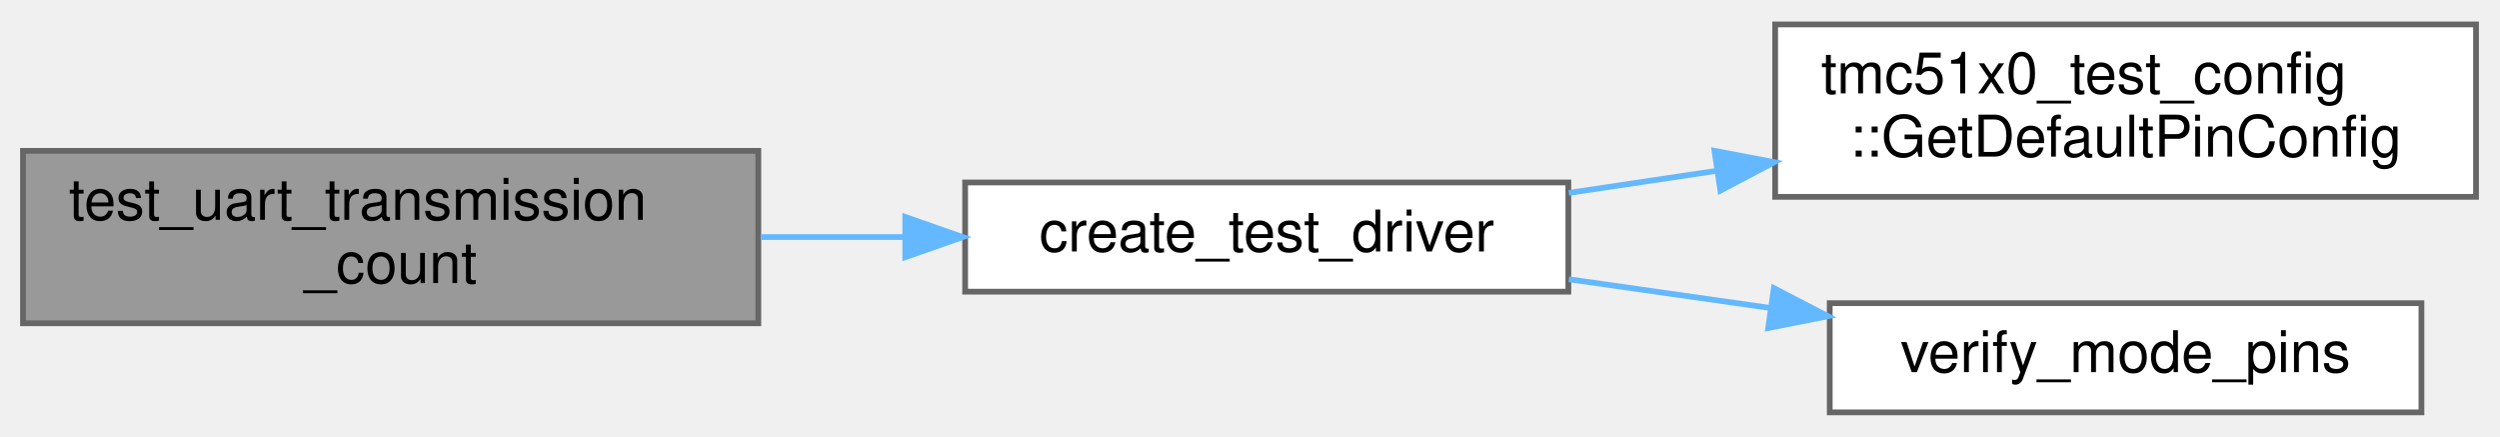
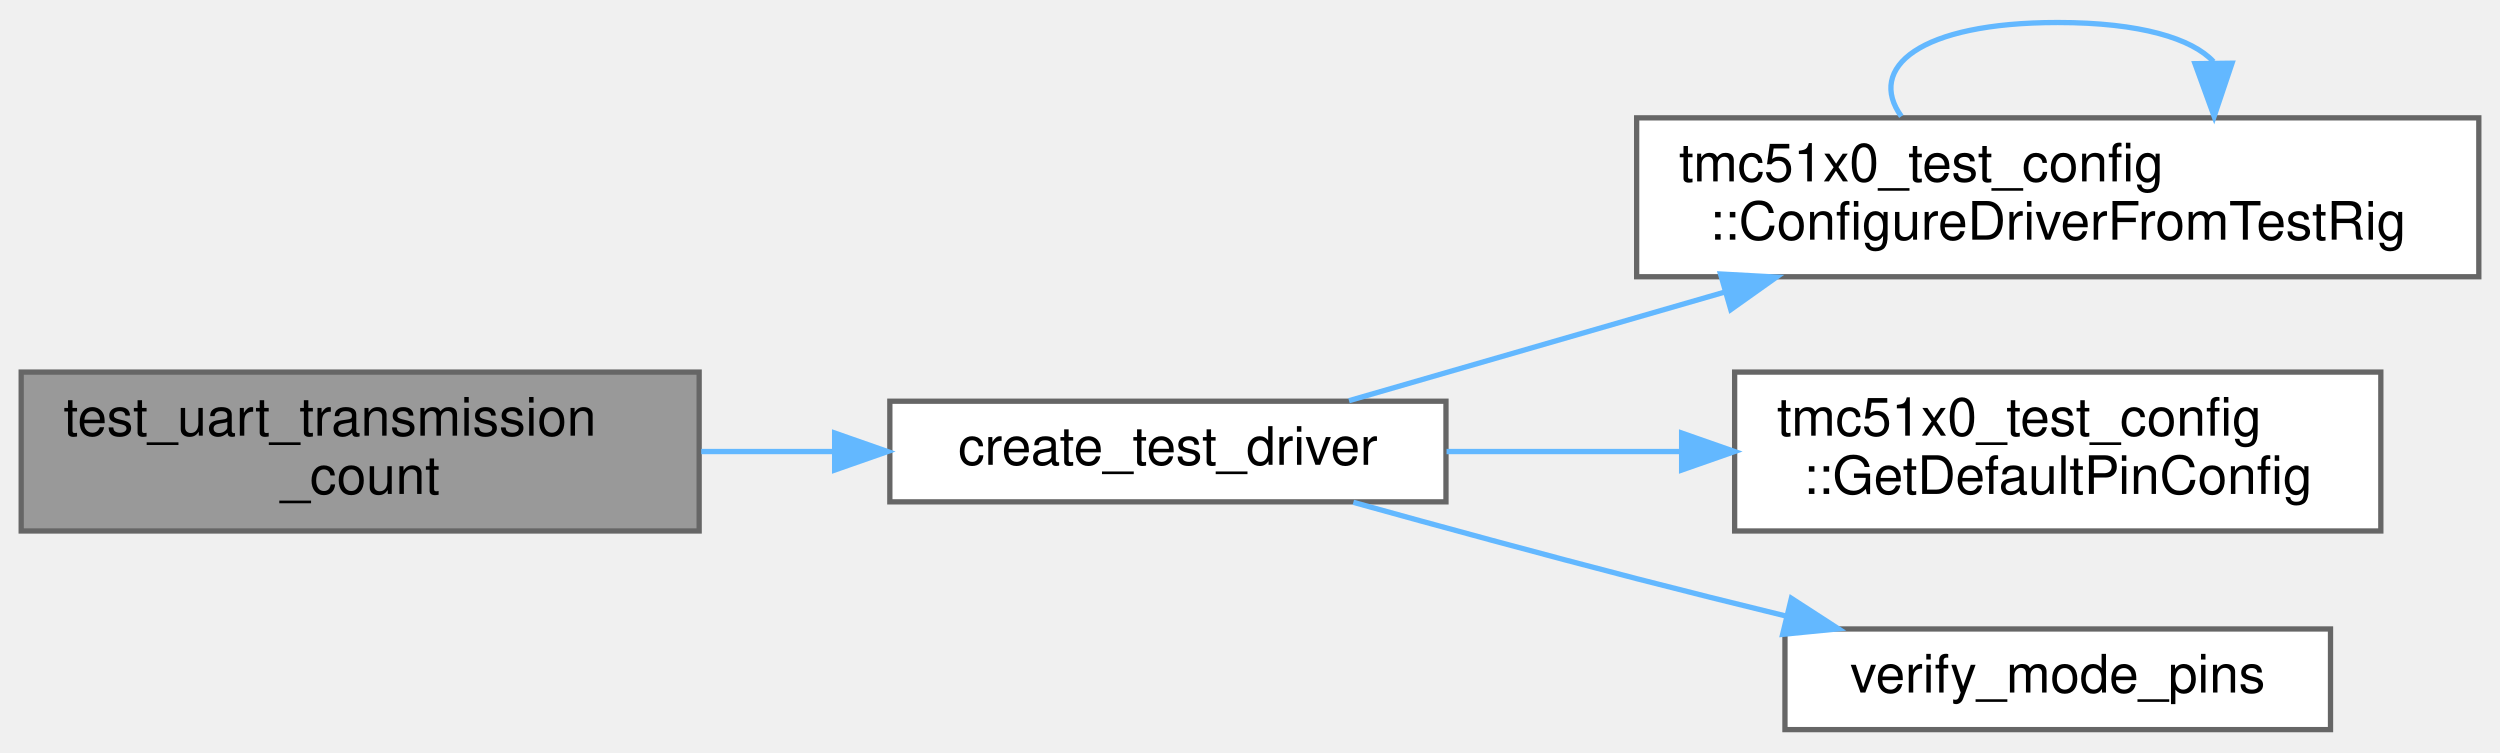
- <svg xmlns="http://www.w3.org/2000/svg" xmlns:xlink="http://www.w3.org/1999/xlink" width="435pt" height="76pt" viewBox="0.00 0.00 435.00 75.50">
-   <g id="graph0" class="graph" transform="scale(1 1) rotate(0) translate(4 71.5)">
+ <svg xmlns="http://www.w3.org/2000/svg" xmlns:xlink="http://www.w3.org/1999/xlink" width="472pt" height="142pt" viewBox="0.00 0.00 472.00 141.50">
+   <g id="graph0" class="graph" transform="scale(1 1) rotate(0) translate(4 137.5)">
    <g id="Node000001" class="node">
      <g id="a_Node000001">
        <a xlink:title=" ">
-           <polygon fill="#999999" stroke="#666666" points="128,-45.5 0,-45.5 0,-15.5 128,-15.5 128,-45.5" />
-           <text text-anchor="start" x="8" y="-33.5" font-family="Helvetica,sans-Serif" font-size="10.00">test_uart_transmission</text>
-           <text text-anchor="middle" x="64" y="-22.5" font-family="Helvetica,sans-Serif" font-size="10.00">_count</text>
+           <polygon fill="#999999" stroke="#666666" points="128,-67.5 0,-67.5 0,-37.5 128,-37.5 128,-67.5" />
+           <text text-anchor="start" x="8" y="-55.5" font-family="Helvetica,sans-Serif" font-size="10.00">test_uart_transmission</text>
+           <text text-anchor="middle" x="64" y="-44.5" font-family="Helvetica,sans-Serif" font-size="10.00">_count</text>
        </a>
      </g>
    </g>
    <g id="Node000002" class="node">
      <g id="a_Node000002">
        <a xlink:href="internal__ramp__comprehensive__test_8cpp.html#a60927fcbf4958948b94cbd922284b8a9" target="_top" xlink:title="Create and initialize a test driver instance.">
-           <polygon fill="white" stroke="#666666" points="269,-40 164,-40 164,-21 269,-21 269,-40" />
-           <text text-anchor="middle" x="216.5" y="-28" font-family="Helvetica,sans-Serif" font-size="10.00">create_test_driver</text>
+           <polygon fill="white" stroke="#666666" points="269,-62 164,-62 164,-43 269,-43 269,-62" />
+           <text text-anchor="middle" x="216.5" y="-50" font-family="Helvetica,sans-Serif" font-size="10.00">create_test_driver</text>
        </a>
      </g>
    </g>
    <g id="edge1_Node000001_Node000002" class="edge">
      <g id="a_edge1_Node000001_Node000002">
        <a xlink:title=" ">
-           <path fill="none" stroke="#63b8ff" d="M128.39,-30.5C136.73,-30.5 145.27,-30.5 153.58,-30.5" />
-           <polygon fill="#63b8ff" stroke="#63b8ff" points="153.58,-34 163.58,-30.5 153.58,-27 153.58,-34" />
+           <path fill="none" stroke="#63b8ff" d="M128.39,-52.5C136.73,-52.5 145.27,-52.5 153.58,-52.5" />
+           <polygon fill="#63b8ff" stroke="#63b8ff" points="153.58,-56 163.58,-52.5 153.58,-49 153.58,-56" />
        </a>
      </g>
    </g>
    <g id="Node000003" class="node">
      <g id="a_Node000003">
-         <a xlink:href="namespacetmc51x0__test__config.html#ad88c0c8419d1ef47a6ba7e56b79936c7" target="_top" xlink:title="Complete pin configuration for all tests.">
-           <polygon fill="white" stroke="#666666" points="427,-67.5 305,-67.5 305,-37.5 427,-37.5 427,-67.5" />
-           <text text-anchor="start" x="313" y="-55.5" font-family="Helvetica,sans-Serif" font-size="10.00">tmc51x0_test_config</text>
-           <text text-anchor="middle" x="366" y="-44.5" font-family="Helvetica,sans-Serif" font-size="10.00">::GetDefaultPinConfig</text>
+         <a xlink:href="namespacetmc51x0__test__config.html#a01546734dfbb01aa89c186b7bdf20bab" target="_top" xlink:title="Configure driver from test rig selection.">
+           <polygon fill="white" stroke="#666666" points="464,-115.5 305,-115.5 305,-85.5 464,-85.5 464,-115.5" />
+           <text text-anchor="start" x="313" y="-103.5" font-family="Helvetica,sans-Serif" font-size="10.00">tmc51x0_test_config</text>
+           <text text-anchor="middle" x="384.5" y="-92.5" font-family="Helvetica,sans-Serif" font-size="10.00">::ConfigureDriverFromTestRig</text>
        </a>
      </g>
    </g>
    <g id="edge2_Node000002_Node000003" class="edge">
      <g id="a_edge2_Node000002_Node000003">
        <a xlink:title=" ">
-           <path fill="none" stroke="#63b8ff" d="M269.09,-38.19C277.39,-39.43 286.1,-40.73 294.75,-42.02" />
-           <polygon fill="#63b8ff" stroke="#63b8ff" points="294.44,-45.51 304.84,-43.53 295.47,-38.59 294.44,-45.51" />
+           <path fill="none" stroke="#63b8ff" d="M250.69,-62.1C270.98,-67.97 297.58,-75.65 321.63,-82.61" />
+           <polygon fill="#63b8ff" stroke="#63b8ff" points="320.83,-86.02 331.41,-85.44 322.77,-79.3 320.83,-86.02" />
        </a>
      </g>
    </g>
    <g id="Node000004" class="node">
      <g id="a_Node000004">
-         <a xlink:href="internal__ramp__comprehensive__test_8cpp.html#a266d3b939b723d24f9230b6b22b3b8a9" target="_top" xlink:title="Verify mode pins match expected communication mode.">
-           <polygon fill="white" stroke="#666666" points="417.5,-19 314.5,-19 314.5,0 417.5,0 417.5,-19" />
-           <text text-anchor="middle" x="366" y="-7" font-family="Helvetica,sans-Serif" font-size="10.00">verify_mode_pins</text>
+         <a xlink:href="namespacetmc51x0__test__config.html#ad88c0c8419d1ef47a6ba7e56b79936c7" target="_top" xlink:title="Complete pin configuration for all tests.">
+           <polygon fill="white" stroke="#666666" points="445.5,-67.5 323.5,-67.5 323.5,-37.5 445.5,-37.5 445.5,-67.5" />
+           <text text-anchor="start" x="331.5" y="-55.5" font-family="Helvetica,sans-Serif" font-size="10.00">tmc51x0_test_config</text>
+           <text text-anchor="middle" x="384.5" y="-44.5" font-family="Helvetica,sans-Serif" font-size="10.00">::GetDefaultPinConfig</text>
        </a>
      </g>
    </g>
-     <g id="edge3_Node000002_Node000004" class="edge">
-       <g id="a_edge3_Node000002_Node000004">
+     <g id="edge4_Node000002_Node000004" class="edge">
+       <g id="a_edge4_Node000002_Node000004">
        <a xlink:title=" ">
-           <path fill="none" stroke="#63b8ff" d="M269.09,-23.16C280.4,-21.55 292.47,-19.83 304.11,-18.17" />
-           <polygon fill="#63b8ff" stroke="#63b8ff" points="304.78,-21.61 314.19,-16.73 303.79,-14.68 304.78,-21.61" />
+           <path fill="none" stroke="#63b8ff" d="M269.11,-52.5C283.11,-52.5 298.5,-52.5 313.34,-52.5" />
+           <polygon fill="#63b8ff" stroke="#63b8ff" points="313.49,-56 323.49,-52.5 313.49,-49 313.49,-56" />
+         </a>
+       </g>
+     </g>
+     <g id="Node000005" class="node">
+       <g id="a_Node000005">
+         <a xlink:href="internal__ramp__comprehensive__test_8cpp.html#a266d3b939b723d24f9230b6b22b3b8a9" target="_top" xlink:title="Verify mode pins match expected communication mode.">
+           <polygon fill="white" stroke="#666666" points="436,-19 333,-19 333,0 436,0 436,-19" />
+           <text text-anchor="middle" x="384.5" y="-7" font-family="Helvetica,sans-Serif" font-size="10.00">verify_mode_pins</text>
+         </a>
+       </g>
+     </g>
+     <g id="edge5_Node000002_Node000005" class="edge">
+       <g id="a_edge5_Node000002_Node000005">
+         <a xlink:title=" ">
+           <path fill="none" stroke="#63b8ff" d="M251.51,-42.91C267.68,-38.42 287.31,-33.07 305,-28.5 314.07,-26.16 323.76,-23.74 333.12,-21.46" />
+           <polygon fill="#63b8ff" stroke="#63b8ff" points="334.21,-24.79 343.1,-19.03 332.56,-17.99 334.21,-24.79" />
+         </a>
+       </g>
+     </g>
+     <g id="edge3_Node000003_Node000003" class="edge">
+       <g id="a_edge3_Node000003_Node000003">
+         <a xlink:title=" ">
+           <path fill="none" stroke="#63b8ff" d="M354.97,-115.78C348.41,-124.91 358.25,-133.5 384.5,-133.5 400.09,-133.5 409.89,-130.47 413.91,-126.1" />
+           <polygon fill="#63b8ff" stroke="#63b8ff" points="417.41,-125.82 414.03,-115.78 410.41,-125.73 417.41,-125.82" />
        </a>
      </g>
    </g>
  </g>
</svg>
